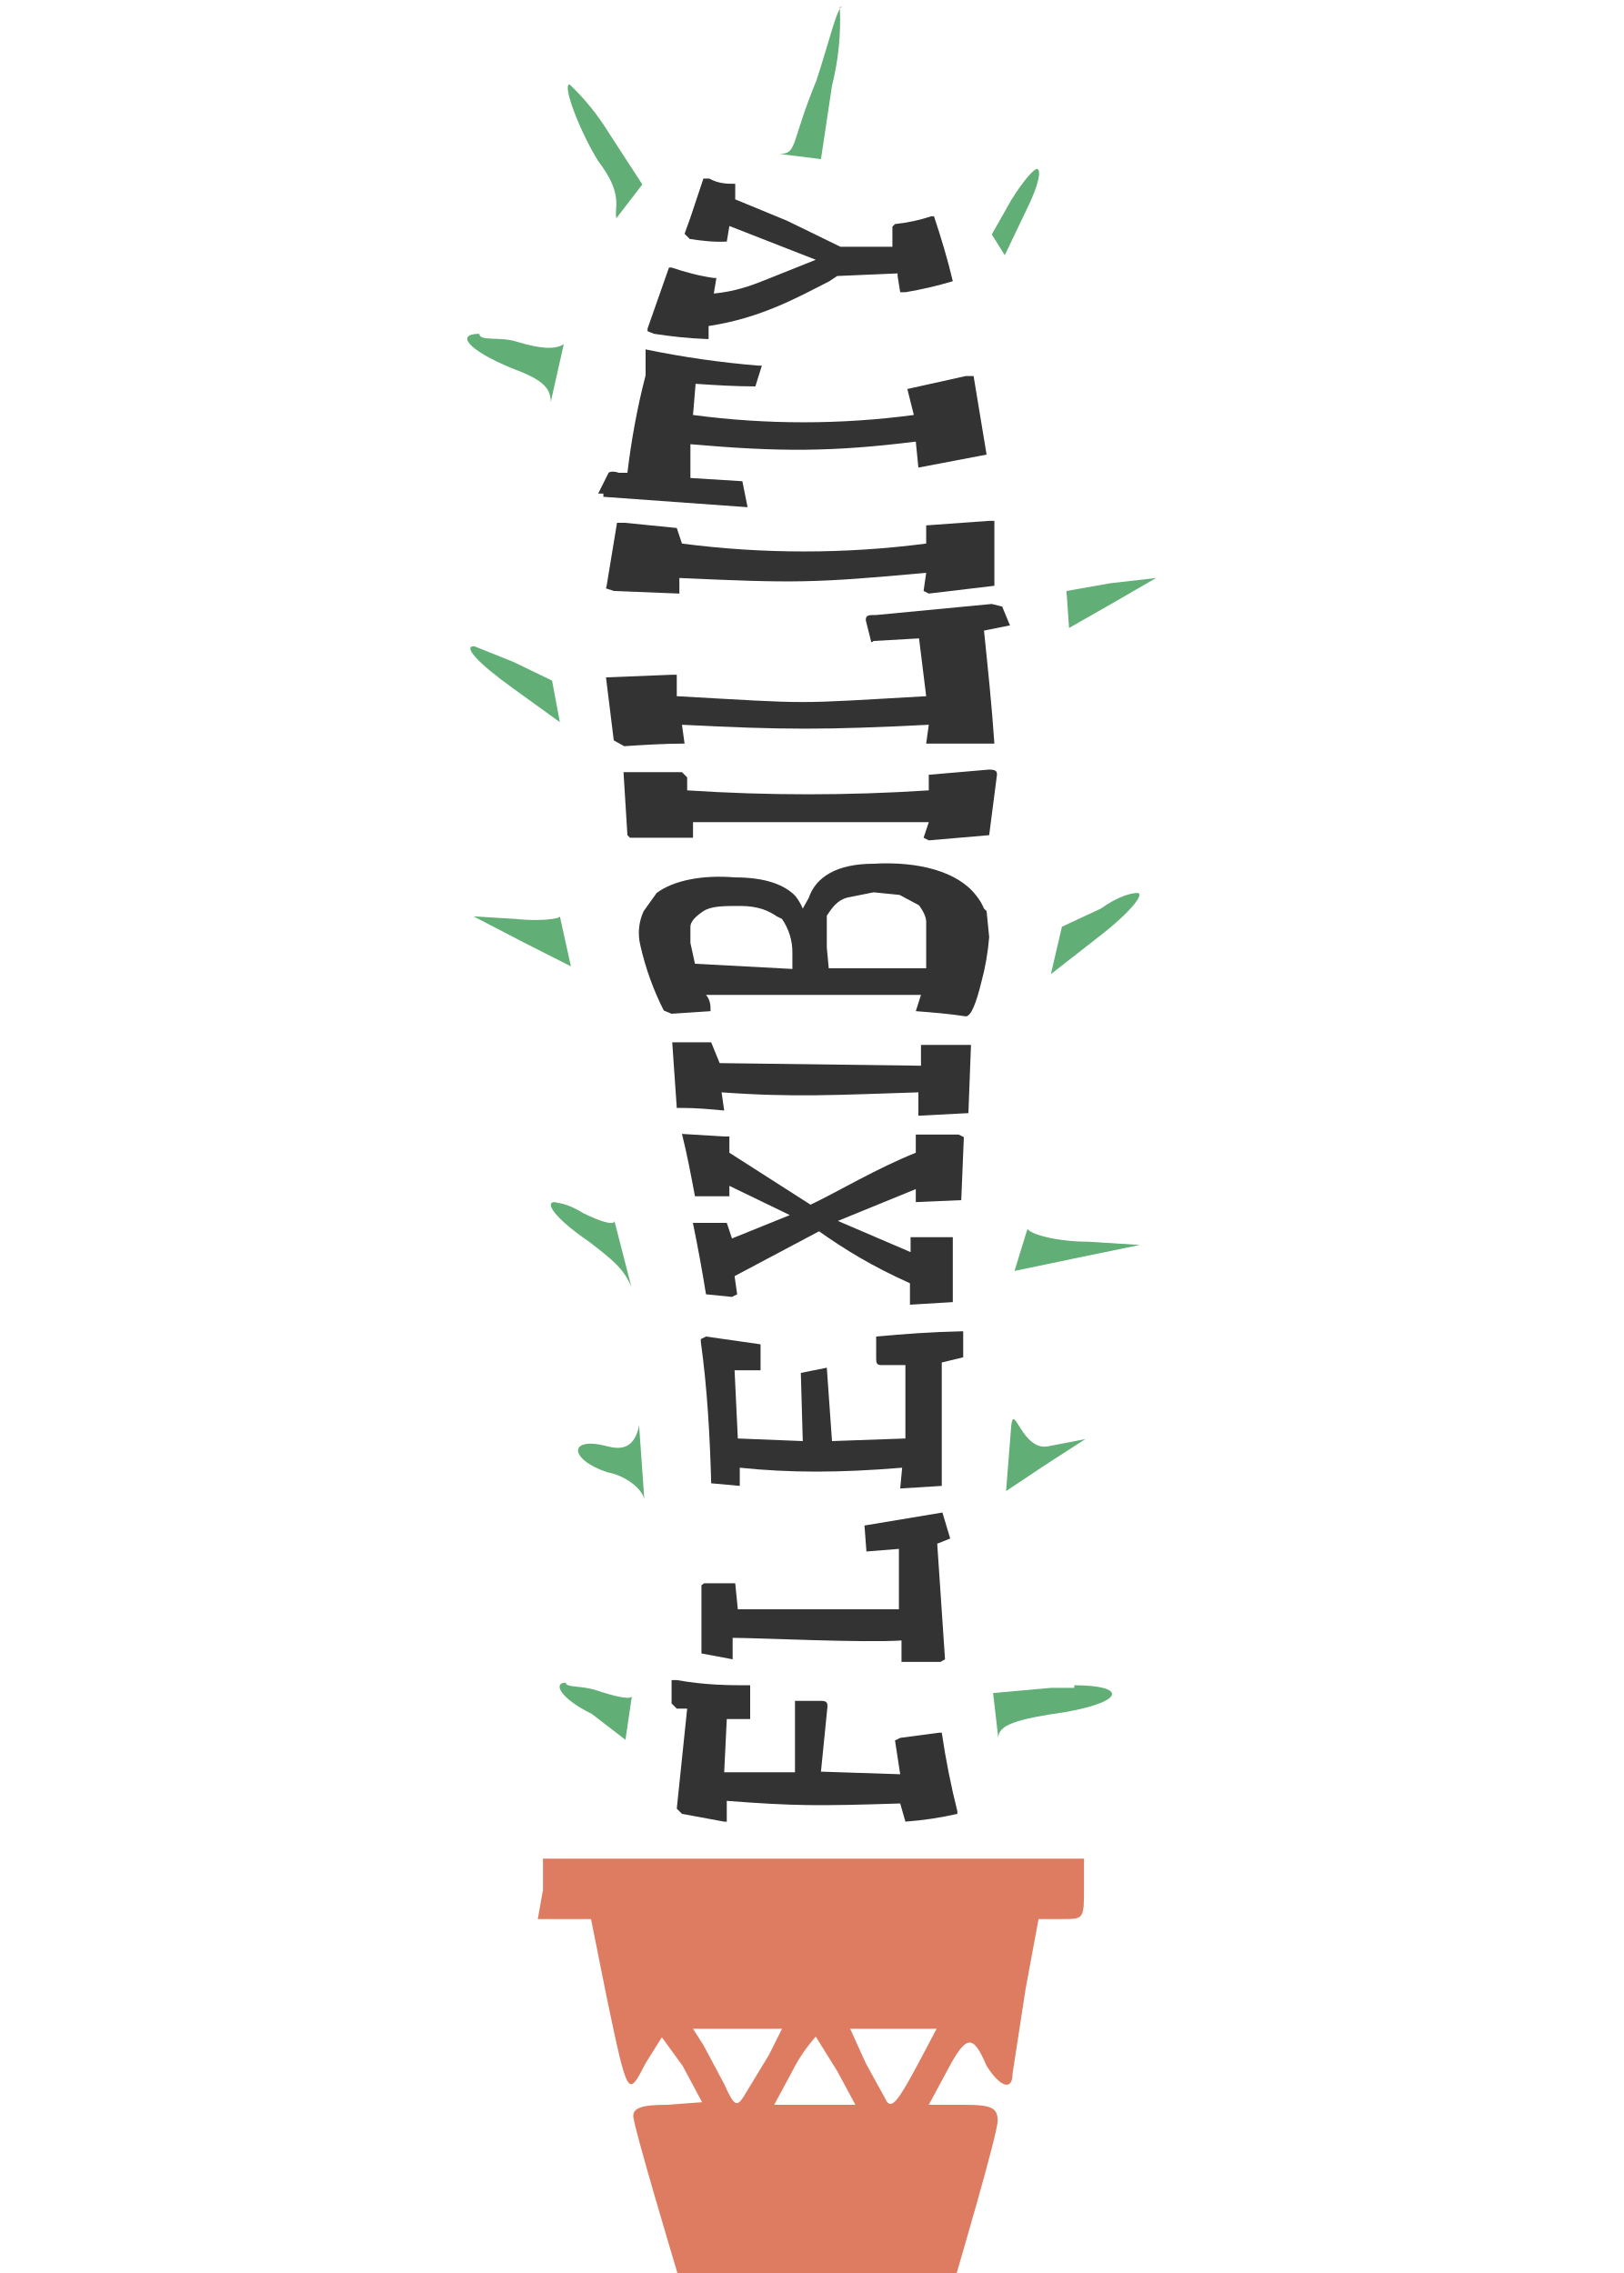
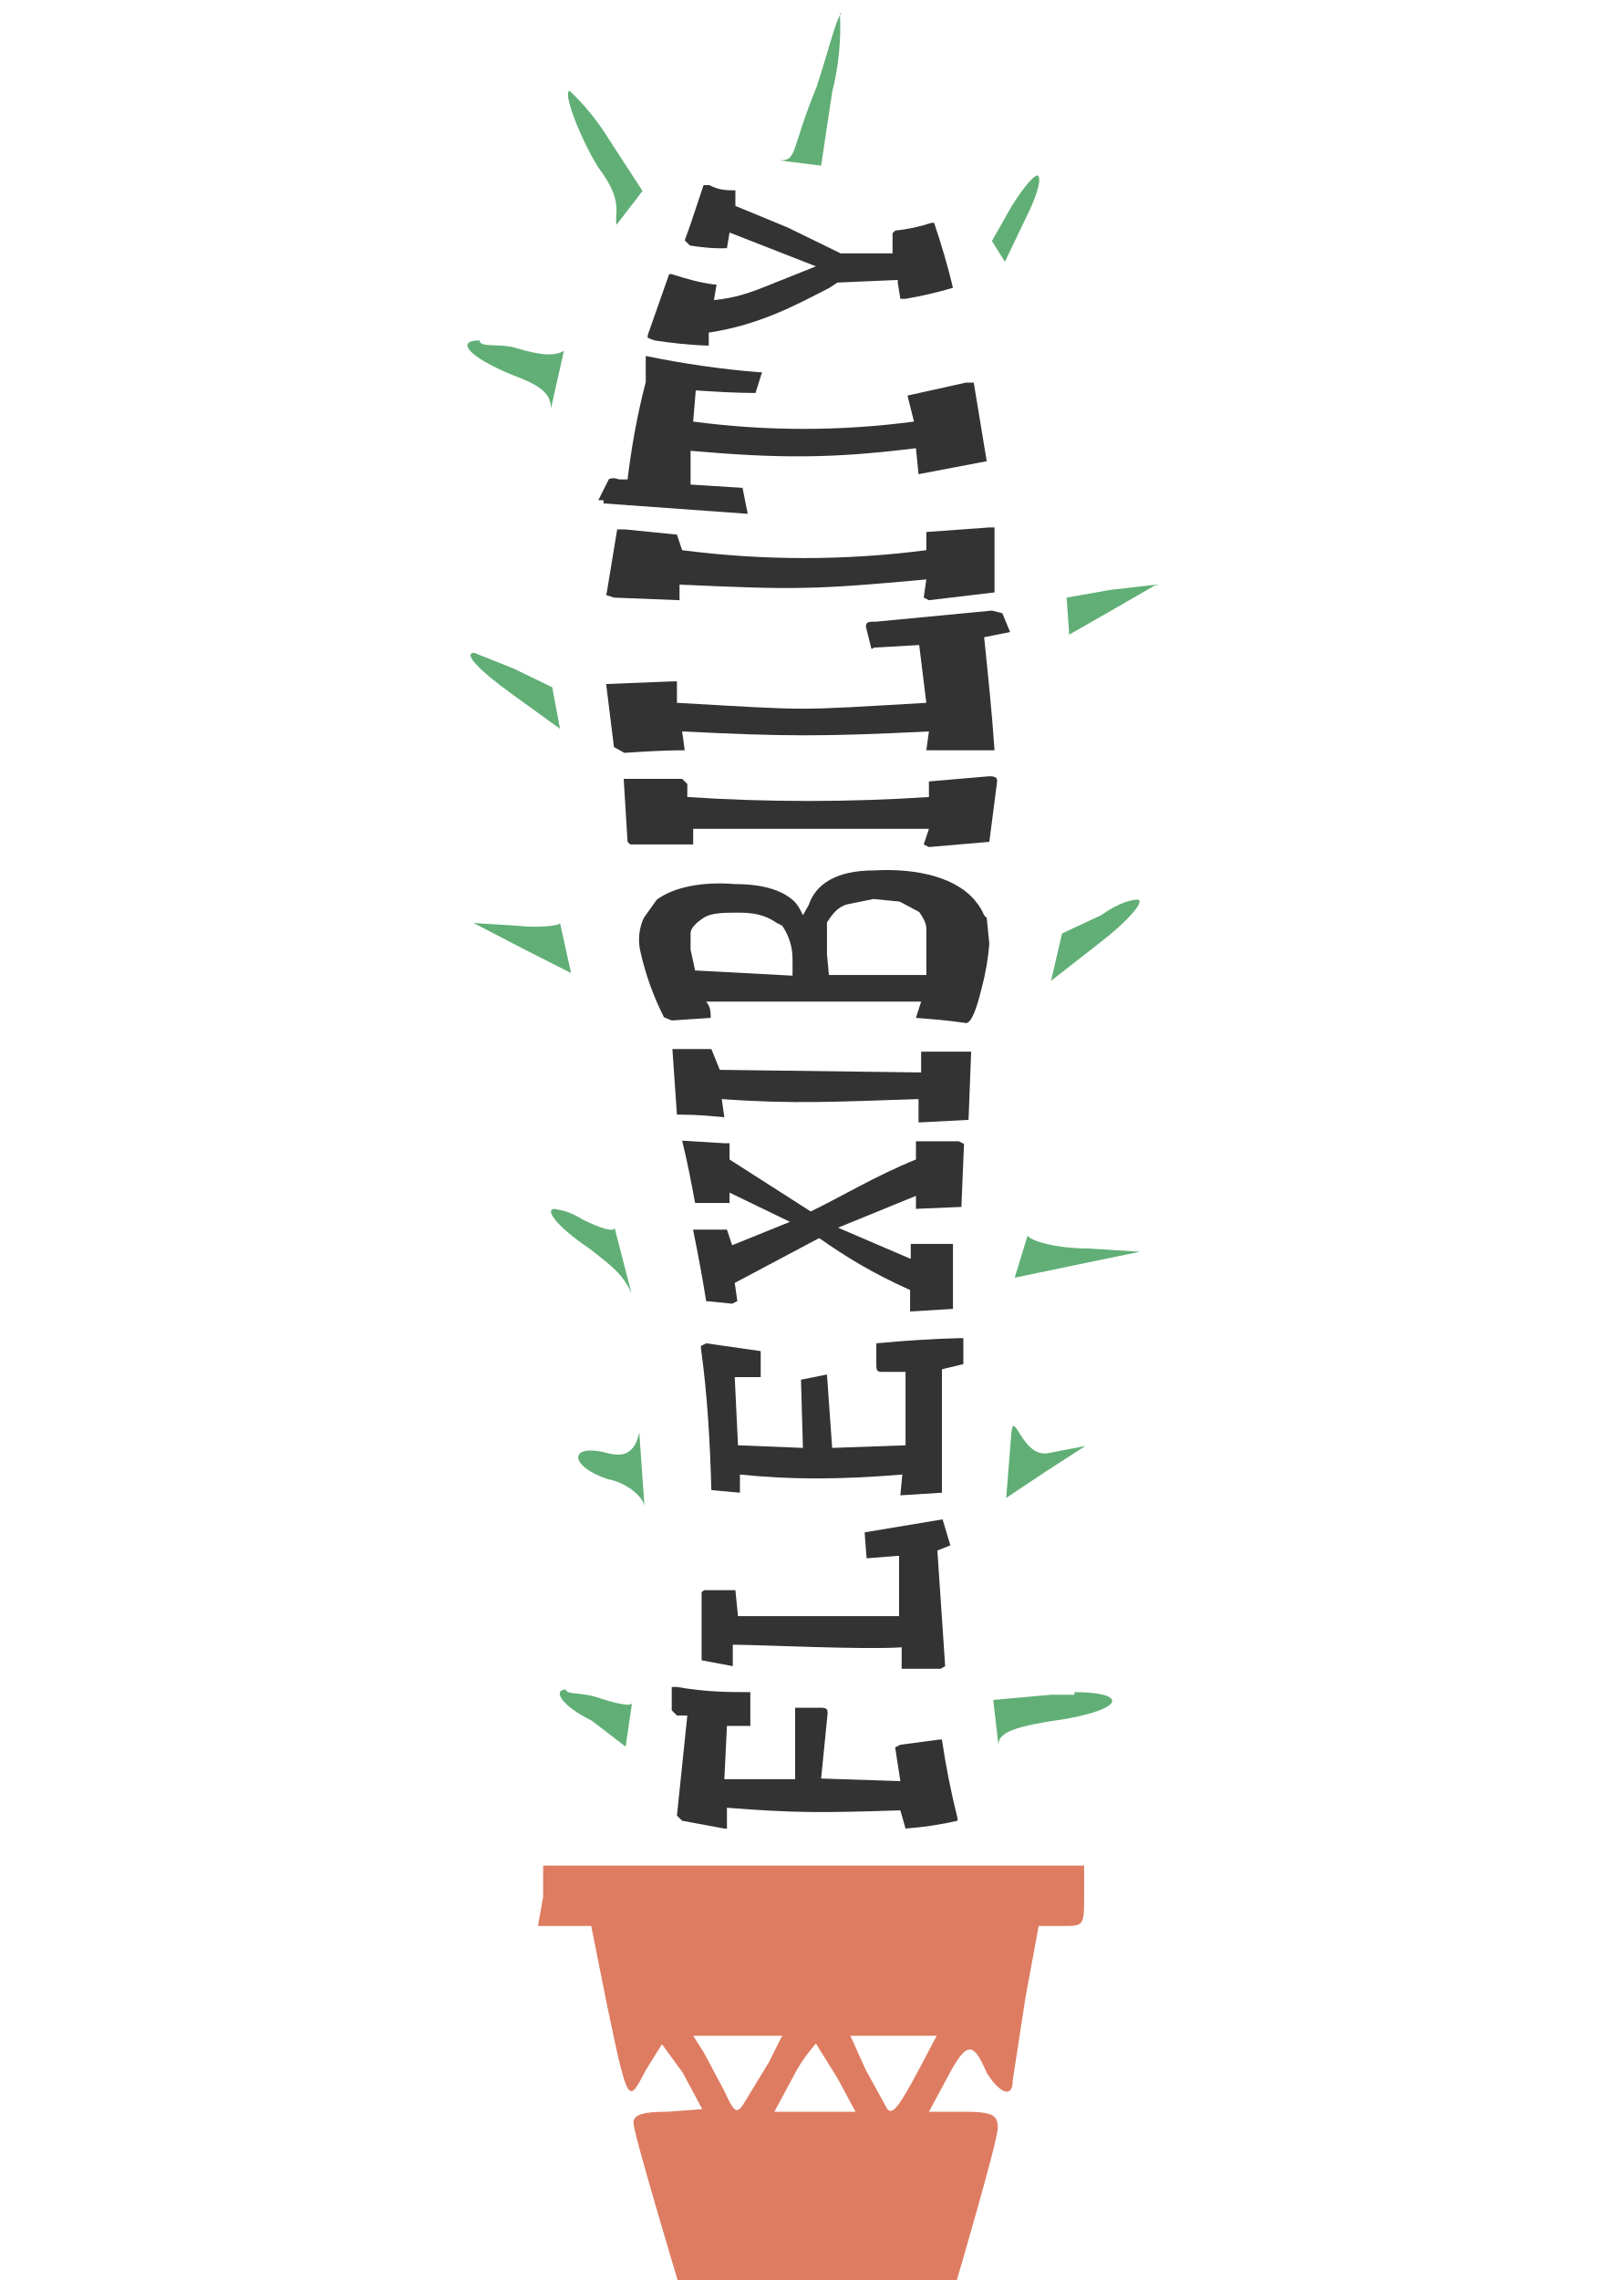
- <svg xmlns="http://www.w3.org/2000/svg" id="svg51" width="250" height="350" version="1.1" viewBox="0 0 250 350">
-   <g id="cacti_flexibility">
-     <path id="cacti_pot" fill="#de7c61" d="M91 286.2h-7.4v4.8l-.8 4.5H91l2.4 12c3.3 15.8 3.3 15.4 6 10.2l2.5-4 3.2 4.4 3 5.6-5.4.4c-3.6 0-5.2.4-5.2 1.7 0 1.6 6.8 24.2 6.8 24.2h43s6.3-21.4 6.3-23.4-.8-2.5-5.2-2.5H143l2.8-5.2c3-5.7 4-5.7 6.1-.8 2 3.2 4 4 4 1.2l2-13 2-10.8h3.7c3.3 0 3.3 0 3.3-4.9v-4.4zm15.7 26.2h13.7l-2 4-3.7 6.1c-1.2 2-1.6 2-3.2-1.6l-3.2-6zm24.2 0h13.3l-2.8 5.3c-3.2 6-4 6.8-4.8 6l-3.3-6zm-5.3 1.2l3.3 5.3 2.8 5.2h-12.5l2.8-5.2c1-2 2.2-3.7 3.6-5.3z" />
-     <path id="path10" fill="#333" d="M103.4 259v3.3l.8.8h1.6l-1.6 15.4.8.8 6.5 1.2h.4v-3.2c10.5.8 14.1.8 26.7.4l.8 2.8c2.7-.2 5.4-.6 8-1.2v-.4c-1-4-1.8-8-2.4-12.1h-.4l-6 .8-.8.4.8 5.2-12.2-.4 1-10c0-.5 0-.9-1-.9h-4v11h-10.9l.4-8.2h3.6v-5.2c-3.2 0-6.8 0-11.3-.8h-.8zM92.1 76h.8v.5l22.2 1.6-.8-4-8-.5v-5.2c13.7 1.2 21.8 1.2 34.7-.4l.4 4 10.5-2-2-12.1h-1.2l-9 2 1 4a129 129 0 01-34 0l.4-4.8c3 .2 6.1.4 9.2.4l1-3.2h-.5a143 143 0 01-17.4-2.5v4c-1.3 5-2.2 10-2.8 15h-1.3c-1.2-.4-1.6 0-1.6 0zm6.5 69.6a43 43 0 003.6 10l1.2.5 6-.4c0-.8 0-1.7-.7-2.5h33.1l-.8 2.5c2.6.2 5.1.4 7.7.8.8 0 1.6-2 2.4-5.3.6-2.2 1-4.5 1.2-6.9l-.4-4-.4-.4a8 8 0 00-1.2-2c-2.8-3.7-8.9-5.3-15.8-4.9-5.6 0-8.9 2-10 5.3l-.9 1.6c-.3-.7-.7-1.4-1.2-2-1.6-1.6-4.4-2.8-9.3-2.8-4.8-.4-9.3.4-12 2.4l-2 2.8a8 8 0 00-.5 5.3zm9.3 60.6v.4c1 7.2 1.4 14.5 1.6 21.8l4.4.4V226c7.7.8 15.4.8 25 0l-.3 3.2 6.4-.4v-19l3.3-.8v-4h-.4c-4.4.1-8.7.4-13 .8v3.2c0 .8 0 1.2.8 1.2h3.7v11.3l-11.3.4-.8-11.3-4 .8.3 10.5-10-.4-.5-10.5h4v-4l-8.4-1.2zm-1.2-17.8a250 250 0 012 10.9l4 .4.8-.4-.4-2.8 13-6.9c4 2.8 8 5.3 14 8v3.3l6.6-.4v-10h-6.5v2.3L129 188l12-4.9v2l7-.3.4-9.7-.8-.4H141v2.8c-6 2.4-12 6-16.2 8l-12.5-8V175h-.8l-6.5-.4c.8 3.2 1.4 6.4 2 9.6h5.3v-1.6l9.3 4.5-8.9 3.6-.8-2.4h-5.2zm-7-137.8v.4l1 .4c2.6.4 5.3.7 8 .8h.4v-2c8-1.2 13.7-4.4 18.6-6.9l1.2-.8 9.3-.4v.4l.4 2.5h.8c2.4-.4 5-1 7.3-1.7-.8-3.4-1.8-6.7-2.9-10h-.4c-1.8.6-3.7 1-5.6 1.2l-.4.4V38h-8l-8.2-4-8-3.3v-2.4c-1.3 0-2.5 0-4-.8h-.9l-2 6-.9 2.5.8.8c2 .3 3.8.5 5.7.4l.4-2.4 13.3 5.2-8 3.2c-2 .8-4.5 1.7-7.7 2l.4-2.4h-.4c-2.2-.3-4.4-.9-6.5-1.6h-.4zm4.5 120h.8c2.2 0 4.4.2 6.5.4l-.4-2.8c11 .8 17.8.4 30.3 0v3.6l7.7-.4.4-10.5h-7.7v3.2l-31-.4-1.3-3.2h-6zm-7.6-42l.4.4h9.7v-2.4H143l-.8 2.4.8.4 9.3-.8 1.2-9.3c0-.4 0-.8-1.2-.8l-9.3.8v2.4a285 285 0 01-37.2 0v-2l-.8-.8H96zm-3.3-38l1.2.4 10.1.4V89c17.8.8 20.6.8 38-.8l-.4 2.8.8.4 10.1-1.2v-10h-.8l-9.7.7v2.8a146.2 146.2 0 01-37.6 0l-.8-2.4-8-.8H95l-1.6 9.7zM108 244.1v10.5l4.8.9v-3.3c4 0 20.2.8 26 .4v3.3h6l.7-.4-1.2-17.8 2-.8-1.2-4-12 2 .3 4 5-.4v9.3h-24.8l-.4-4h-4.8zM93.3 104.3l1.2 9.7 1.6.9c3.1-.2 6.2-.4 9.3-.4l-.4-2.9c15.8.8 22 .8 38 0l-.4 2.9h10.5c-.4-5.9-1-11.6-1.6-17.4l4-.8-1.2-2.9-1.6-.4-17.8 1.7c-1.2 0-1.6 0-1.6.8l.8 3.2s0 .4.4 0l7-.4 1.1 8.9c-21 1.2-17 1.2-38.4 0v-3.3h-.8l-10 .4zm13 40.9v-2.5c0-.8.8-1.6 2-2.4 1.2-.8 3.2-.8 5.6-.8 3 0 4.5.8 5.7 1.6l.8.4a9 9 0 011.6 5.3v2.4l-15-.8zm21 0V141c.8-1.2 1.6-2.4 3.2-2.8l4-.8 4 .4 3 1.6c.5.7 1 1.5 1.1 2.4v7.3h-15l-.3-3.2z" />
-     <path id="path12" fill="#61af76" d="M129.7 1c-.8 0-2 5.3-4 11.4-4 9.7-2.9 11.3-5.7 11.3l6.4.8 1.7-11.3c1-4 1.4-8 1.2-12.1zm-42 12c-1.2 0 1.6 7.3 4.4 11.8 4 5.2 2.4 7.2 2.8 8.8l4-5.2-5.2-8a36.6 36.6 0 00-6-7.4zm72 13c-.5 0-2 1.6-4 4.8l-3 5.3 2 3.2 3.3-6.9c2-4 2.4-6.4 1.6-6.4zM73.8 51.4c-3.6 0-2 2.4 5 5.3 4.3 1.6 6 2.8 6 5.2l2-8.9c-1.3.8-3.3.8-7.3-.4-2.4-.8-5.7 0-5.7-1.2zM178 89l-7 .8-6.8 1.2.4 5.7 7-4zM73 99.5c-1.7 0 .3 2.4 6 6.5l7.2 5.2-1.2-6.4-6-2.9zm102.1 38c-.8 0-2.8.4-5.6 2.4l-6 2.8-1.7 7.3 7.3-5.7c5.2-4 7.2-6.8 6-6.8zm-88.9 3.6c0 .4-3.2.8-6.8.4l-6.5-.4 7.7 4 7.3 3.7zm-.8 44c-1.6 0 0 2.5 5.3 6.1 3.6 2.8 5.2 4 6.5 6.9L94.6 188c0 .8-2.4 0-4.8-1.2-1.3-.8-2.6-1.4-4-1.6zm72.8 4.1l-2 6.5 9.6-2 9.7-2-8-.5c-4.9 0-9-1.2-9.3-2zm-2.5 30.3l-.8 10.1 6-4 6.2-4-5.7 1.1c-4 .8-5.3-6.8-5.7-3.2zm-57.3 0c-.8 4-3.3 3.6-4.9 3.2-6-1.6-6 2 0 4 2.8.5 5.3 2.5 5.7 4.1zm67 40.4h-3.6l-8.9.8.8 6.9c0-2 2.8-2.9 10.5-4 9.3-1.7 9-4.1 1.2-4.1zm-78.3-.8c-2 0-.9 2.4 4 4.8l5.2 4 1-6.8c0 .8-3 0-5.4-.8-2.4-.8-4.8-.4-4.8-1.2z" />
-   </g>
+ <svg xmlns="http://www.w3.org/2000/svg" class="usp_cacti" viewBox="0 0 250 351">
+   <path fill="#de7c61" d="M91.03 287.2h-7.4v4.8l-.8 4.5h8.2l2.4 12c3.3 15.8 3.3 15.4 6 10.2l2.5-4 3.2 4.4 3 5.6-5.4.4c-3.6 0-5.2.4-5.2 1.7 0 1.6 6.8 24.2 6.8 24.2h43s6.3-21.4 6.3-23.4-.8-2.5-5.2-2.5h-5.4l2.8-5.2c3-5.7 4-5.7 6.1-.8 2 3.2 4 4 4 1.2l2-13 2-10.8h3.7c3.3 0 3.3 0 3.3-4.9v-4.4zm15.7 26.2h13.7l-2 4-3.7 6.1c-1.2 2-1.6 2-3.2-1.6l-3.2-6zm24.2 0h13.3l-2.8 5.3c-3.2 6-4 6.8-4.8 6l-3.3-6zm-5.3 1.2 3.3 5.3 2.8 5.2h-12.5l2.8-5.2c1-2 2.2-3.7 3.6-5.3z" />
+   <path fill="#333" d="M103.43 260v3.3l.8.8h1.6l-1.6 15.4.8.8 6.5 1.2h.4v-3.2c10.5.8 14.1.8 26.7.4l.8 2.8c2.7-.2 5.4-.6 8-1.2v-.4c-1-4-1.8-8-2.4-12.1h-.4l-6 .8-.8.4.8 5.2-12.2-.4 1-10c0-.5 0-.9-1-.9h-4v11h-10.9l.4-8.2h3.6v-5.2c-3.2 0-6.8 0-11.3-.8h-.8zM92.13 77h.8v.5l22.2 1.6-.8-4-8-.5v-5.2c13.7 1.2 21.8 1.2 34.7-.4l.4 4 10.5-2-2-12.1h-1.2l-9 2 1 4a129 129 0 0 1-34 0l.4-4.8c3 .2 6.1.4 9.2.4l1-3.2h-.5a143 143 0 0 1-17.4-2.5v4c-1.3 5-2.2 10-2.8 15h-1.3c-1.2-.4-1.6 0-1.6 0zm6.5 69.6a43 43 0 0 0 3.6 10l1.2.5 6-.4c0-.8 0-1.7-.7-2.5h33.1l-.8 2.5c2.6.2 5.1.4 7.7.8.8 0 1.6-2 2.4-5.3.6-2.2 1-4.5 1.2-6.9l-.4-4-.4-.4a8 8 0 0 0-1.2-2c-2.8-3.7-8.9-5.3-15.8-4.9-5.6 0-8.9 2-10 5.3l-.9 1.6c-.3-.7-.7-1.4-1.2-2-1.6-1.6-4.4-2.8-9.3-2.8-4.8-.4-9.3.4-12 2.4l-2 2.8a8 8 0 0 0-.5 5.3zm9.3 60.6v.4c1 7.2 1.4 14.5 1.6 21.8l4.4.4V227c7.7.8 15.4.8 25 0l-.3 3.2 6.4-.4v-19l3.3-.8v-4h-.4c-4.4.1-8.7.4-13 .8v3.2c0 .8 0 1.2.8 1.2h3.7v11.3l-11.3.4-.8-11.3-4 .8.3 10.5-10-.4-.5-10.5h4v-4l-8.4-1.2zm-1.2-17.8a250 250 0 0 1 2 10.9l4 .4.8-.4-.4-2.8 13-6.9c4 2.8 8 5.3 14 8v3.3l6.6-.4v-10h-6.5v2.3l-11.2-4.8 12-4.9v2l7-.3.4-9.7-.8-.4h-6.6v2.8c-6 2.4-12 6-16.2 8l-12.5-8V176h-.8l-6.5-.4c.8 3.2 1.4 6.4 2 9.6h5.3v-1.6l9.3 4.5-8.9 3.6-.8-2.4h-5.2zm-7-137.8v.4l1 .4c2.6.4 5.3.7 8 .8h.4v-2c8-1.2 13.7-4.4 18.6-6.9l1.2-.8 9.3-.4v.4l.4 2.5h.8c2.4-.4 5-1 7.3-1.7-.8-3.4-1.8-6.7-2.9-10h-.4c-1.8.6-3.7 1-5.6 1.2l-.4.4V39h-8l-8.2-4-8-3.3v-2.4c-1.3 0-2.5 0-4-.8h-.9l-2 6-.9 2.5.8.8c2 .3 3.8.5 5.7.4l.4-2.4 13.3 5.2-8 3.2c-2 .8-4.5 1.7-7.7 2l.4-2.4h-.4c-2.2-.3-4.4-.9-6.5-1.6h-.4Zm4.5 120h.8c2.2 0 4.4.2 6.5.4l-.4-2.8c11 .8 17.8.4 30.3 0v3.6l7.7-.4.4-10.5h-7.7v3.2l-31-.4-1.3-3.2h-6zm-7.6-42 .4.4h9.7v-2.4h36.3l-.8 2.4.8.4 9.3-.8 1.2-9.3c0-.4 0-.8-1.2-.8l-9.3.8v2.4a285 285 0 0 1-37.2 0v-2l-.8-.8h-9zm-3.3-38 1.2.4 10.1.4V90c17.8.8 20.6.8 38-.8l-.4 2.8.8.4 10.1-1.2v-10h-.8l-9.7.7v2.8a146.2 146.2 0 0 1-37.6 0l-.8-2.4-8-.8h-1.2l-1.6 9.7zm14.7 153.5v10.5l4.8.9v-3.3c4 0 20.2.8 26 .4v3.3h6l.7-.4-1.2-17.8 2-.8-1.2-4-12 2 .3 4 5-.4v9.3h-24.8l-.4-4h-4.8zm-14.7-139.8 1.2 9.7 1.6.9c3.1-.2 6.2-.4 9.3-.4l-.4-2.9c15.8.8 22 .8 38 0l-.4 2.9h10.5c-.4-5.9-1-11.6-1.6-17.4l4-.8-1.2-2.9-1.6-.4-17.8 1.7c-1.2 0-1.6 0-1.6.8l.8 3.2s0 .4.4 0l7-.4 1.1 8.9c-21 1.2-17 1.2-38.4 0v-3.3h-.8l-10 .4zm13 40.9v-2.5c0-.8.8-1.6 2-2.4 1.2-.8 3.2-.8 5.6-.8 3 0 4.5.8 5.7 1.6l.8.4a9 9 0 0 1 1.6 5.3v2.4l-15-.8zm21 0V142c.8-1.2 1.6-2.4 3.2-2.8l4-.8 4 .4 3 1.6c.5.7 1 1.5 1.1 2.4v7.3h-15l-.3-3.2z" />
+   <path fill="#61af76" d="M129.73 2c-.8 0-2 5.3-4 11.4-4 9.7-2.9 11.3-5.7 11.3l6.4.8 1.7-11.3c1-4 1.4-8 1.2-12.1zm-42 12c-1.2 0 1.6 7.3 4.4 11.8 4 5.2 2.4 7.2 2.8 8.8l4-5.2-5.2-8a36.6 36.6 0 0 0-6-7.4zm72 13c-.5 0-2 1.6-4 4.8l-3 5.3 2 3.2 3.3-6.9c2-4 2.4-6.4 1.6-6.4zm-85.9 25.4c-3.6 0-2 2.4 5 5.3 4.3 1.6 6 2.8 6 5.2l2-8.9c-1.3.8-3.3.8-7.3-.4-2.4-.8-5.7 0-5.7-1.2zM178.03 90l-7 .8-6.8 1.2.4 5.7 7-4zm-105 10.5c-1.7 0 .3 2.4 6 6.5l7.2 5.2-1.2-6.4-6-2.9zm102.1 38c-.8 0-2.8.4-5.6 2.4l-6 2.8-1.7 7.3 7.3-5.7c5.2-4 7.2-6.8 6-6.8zm-88.9 3.6c0 .4-3.2.8-6.8.4l-6.5-.4 7.7 4 7.3 3.7zm-.8 44c-1.6 0 0 2.5 5.3 6.1 3.6 2.8 5.2 4 6.5 6.9l-2.6-10.1c0 .8-2.4 0-4.8-1.2-1.3-.8-2.6-1.4-4-1.6zm72.8 4.1-2 6.5 9.6-2 9.7-2-8-.5c-4.9 0-9-1.2-9.3-2zm-2.5 30.3-.8 10.1 6-4 6.2-4-5.7 1.1c-4 .8-5.3-6.8-5.7-3.2zm-57.3 0c-.8 4-3.3 3.6-4.9 3.2-6-1.6-6 2 0 4 2.8.5 5.3 2.5 5.7 4.1zm67 40.4h-3.6l-8.9.8.8 6.9c0-2 2.8-2.9 10.5-4 9.3-1.7 9-4.1 1.2-4.1zm-78.3-.8c-2 0-.9 2.4 4 4.8l5.2 4 1-6.8c0 .8-3 0-5.4-.8-2.4-.8-4.8-.4-4.8-1.2z" />
</svg>
